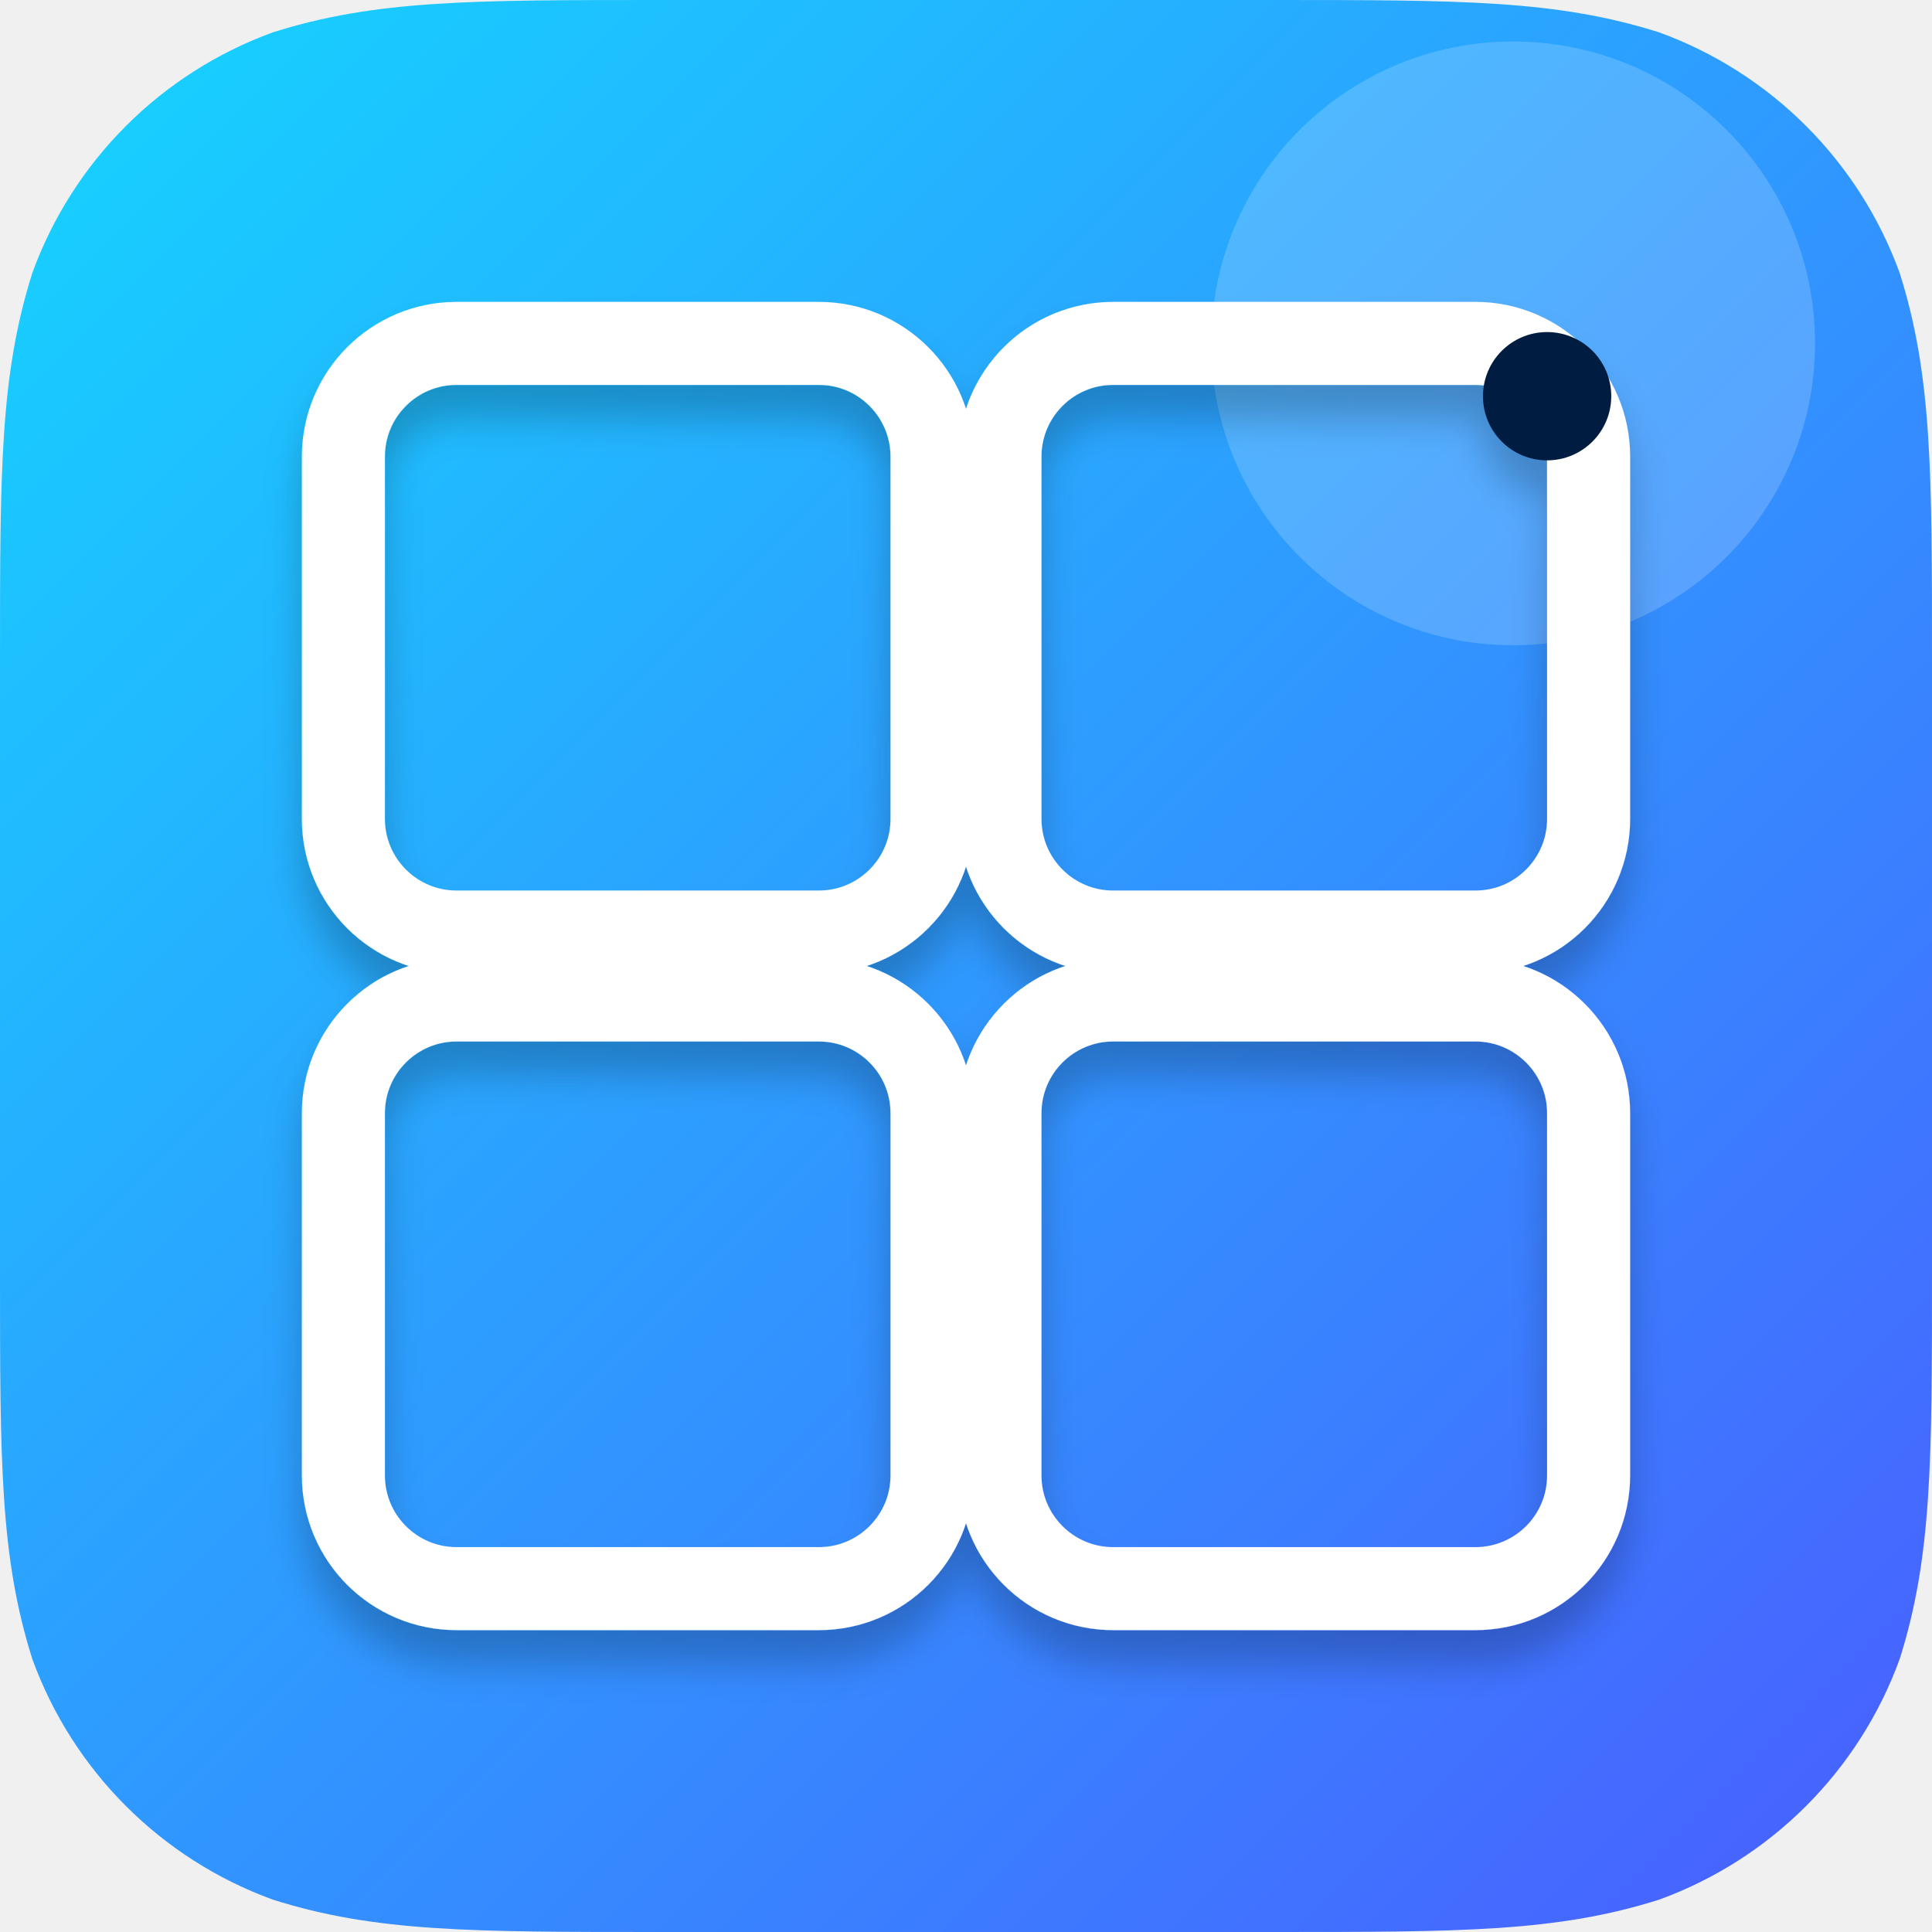
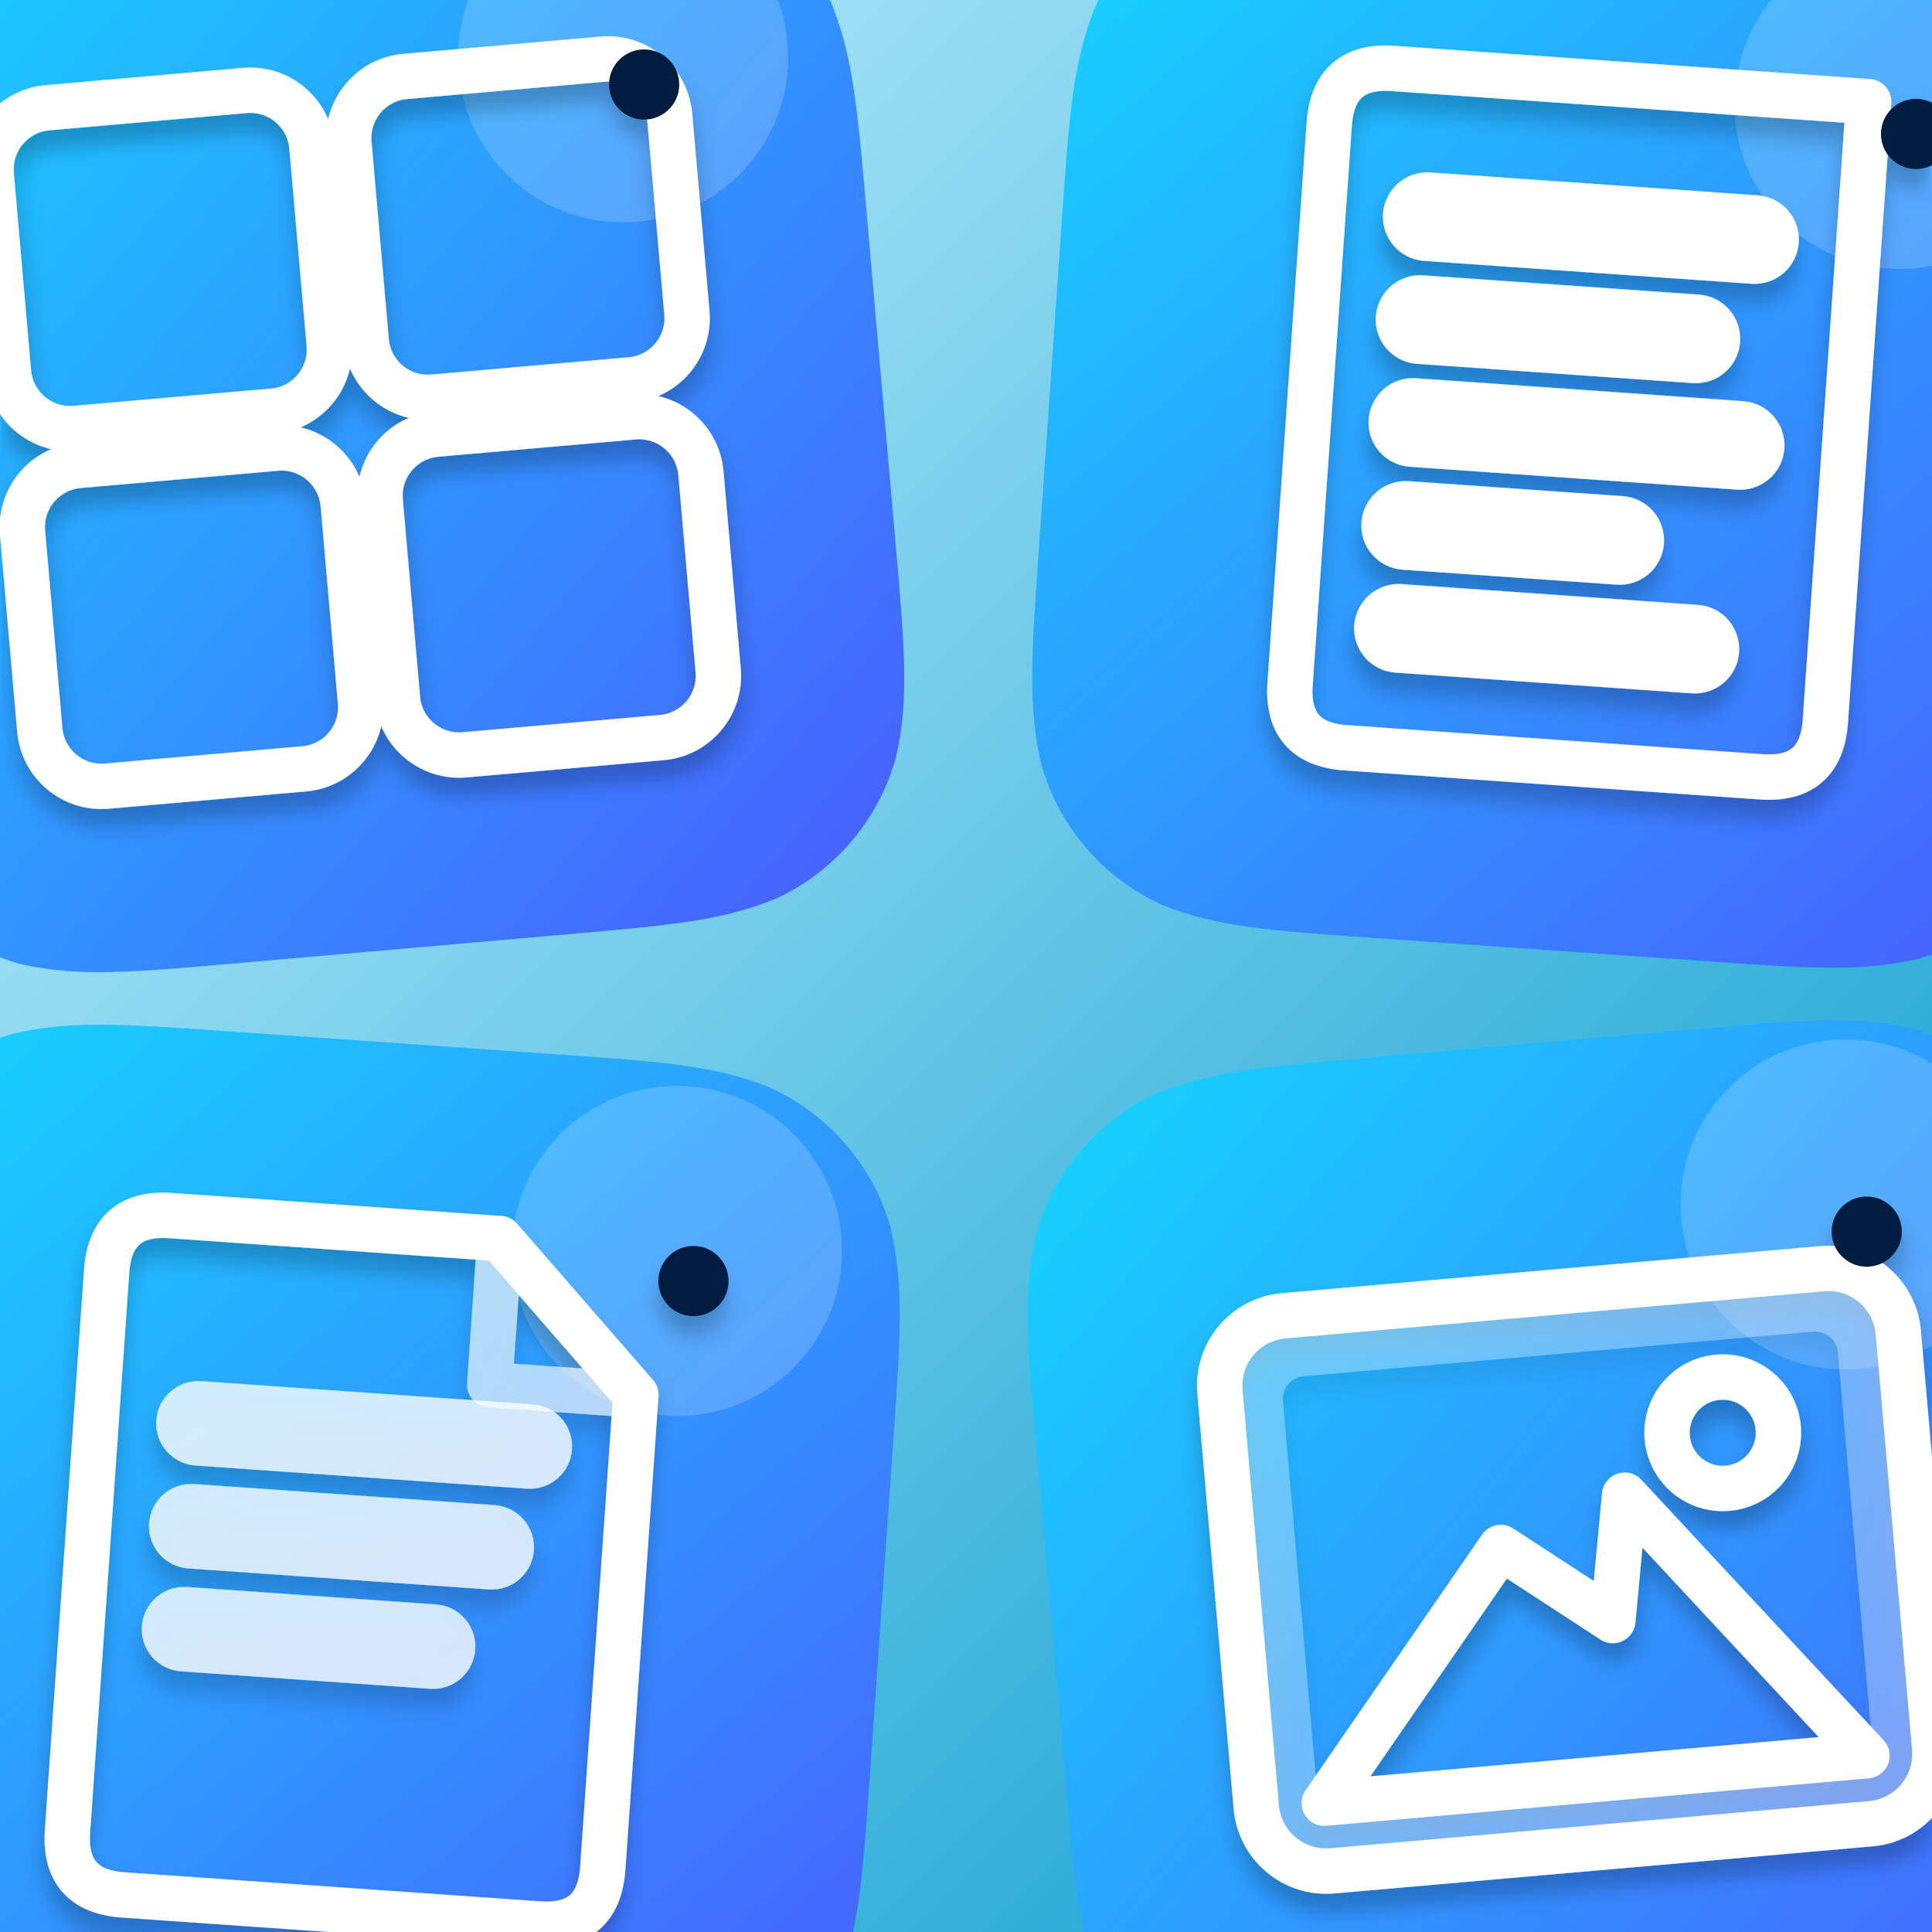
- <svg xmlns="http://www.w3.org/2000/svg" viewBox="0 0 1024 1024" width="1024" height="1024" role="img" aria-label="Monoline Dashboard">
+ <svg xmlns="http://www.w3.org/2000/svg" viewBox="0 0 1024 1024" width="1024" height="1024" role="img" aria-label="Monoline icon set preview">
  <defs>
-     <clipPath id="sq">
-       <path d="M 350.06 0 L 673.94 0 C 774.74 0 825.13 0 879.39 17.15 L 879.39 17.15 C 938.62 38.71 985.29 85.38 1006.85 144.61 C 1024 198.87 1024 249.26 1024 350.06 L 1024 673.94 C 1024 774.74 1024 825.13 1006.85 879.39 L 1006.85 879.39 C 985.29 938.62 938.62 985.29 879.39 1006.85 C 825.13 1024 774.74 1024 673.94 1024 L 350.06 1024 C 249.26 1024 198.87 1024 144.61 1006.85 L 144.61 1006.85 C 85.38 985.29 38.71 938.62 17.15 879.39 C 0 825.13 0 774.74 0 673.94 L 0 350.06 C 0 249.26 0 198.87 17.15 144.61 L 17.15 144.61 C 38.71 85.38 85.38 38.71 144.61 17.15 C 198.87 0 249.26 0 350.06 0 Z" />
-     </clipPath>
-     <linearGradient id="bgmonolinedashboard" x1="0" y1="0" x2="1" y2="1">
-       <stop offset="0" stop-color="#14d6ff" />
-       <stop offset="1" stop-color="#4a5cff" />
+     <linearGradient id="bgmonoline" x1="0" y1="0" x2="1" y2="1">
+       <stop offset="0" stop-color="#c7f2ff" />
+       <stop offset="1" stop-color="#039acd" />
    </linearGradient>
-     <filter id="shmonolinedashboard" x="-20%" y="-20%" width="140%" height="140%">
-       <feDropShadow dx="0" dy="18" stdDeviation="10" flood-color="#000" flood-opacity=".22" />
-     </filter>
  </defs>
-   <g clip-path="url(#sq)">
-     <rect width="1024" height="1024" fill="url(#bgmonolinedashboard)" />
-     <circle cx="802" cy="182" r="160" fill="#ffffff" opacity=".18" />
-     <g filter="url(#shmonolinedashboard)">
-       <g fill="none" stroke="#ffffff" stroke-width="44" stroke-linecap="round" stroke-linejoin="round">
-         <rect x="182" y="182" width="312" height="312" rx="60" fill="none" />
-         <rect x="530" y="182" width="312" height="312" rx="60" fill="none" />
-         <rect x="182" y="530" width="312" height="312" rx="60" fill="none" />
-         <rect x="530" y="530" width="312" height="312" rx="60" fill="none" />
+   <rect width="1024" height="1024" fill="url(#bgmonoline)" />
+   <circle cx="128" cy="120" r="210" fill="#fff" opacity=".24" />
+   <circle cx="918" cy="884" r="260" fill="#00c2ff" opacity=".20" />
+   <g transform="rotate(-5 188 224)">
+     <svg viewBox="0 0 1024 1024" width="560" height="560" x="-92" y="-56" aria-hidden="true">
+       <defs>
+         <clipPath id="sq">
+           <path d="M 350.06 0 L 673.94 0 C 774.74 0 825.13 0 879.39 17.15 L 879.39 17.15 C 938.62 38.71 985.29 85.38 1006.85 144.61 C 1024 198.87 1024 249.26 1024 350.06 L 1024 673.94 C 1024 774.74 1024 825.13 1006.85 879.39 L 1006.85 879.39 C 985.29 938.62 938.62 985.29 879.39 1006.85 C 825.13 1024 774.74 1024 673.94 1024 L 350.06 1024 C 249.26 1024 198.87 1024 144.61 1006.85 L 144.61 1006.85 C 85.38 985.29 38.71 938.62 17.15 879.39 C 0 825.13 0 774.74 0 673.94 L 0 350.06 C 0 249.26 0 198.87 17.15 144.61 L 17.15 144.61 C 38.71 85.38 85.38 38.71 144.61 17.15 C 198.87 0 249.26 0 350.06 0 Z" />
+         </clipPath>
+         <linearGradient id="bgmonolinedashboard" x1="0" y1="0" x2="1" y2="1">
+           <stop offset="0" stop-color="#14d6ff" />
+           <stop offset="1" stop-color="#4a5cff" />
+         </linearGradient>
+         <filter id="shmonolinedashboard" x="-20%" y="-20%" width="140%" height="140%">
+           <feDropShadow dx="0" dy="18" stdDeviation="10" flood-color="#000" flood-opacity=".22" />
+         </filter>
+       </defs>
+       <g clip-path="url(#sq)">
+         <rect width="1024" height="1024" fill="url(#bgmonolinedashboard)" />
+         <circle cx="802" cy="182" r="160" fill="#ffffff" opacity=".18" />
+         <g filter="url(#shmonolinedashboard)">
+           <g fill="none" stroke="#ffffff" stroke-width="44" stroke-linecap="round" stroke-linejoin="round">
+             <rect x="182" y="182" width="312" height="312" rx="60" fill="none" />
+             <rect x="530" y="182" width="312" height="312" rx="60" fill="none" />
+             <rect x="182" y="530" width="312" height="312" rx="60" fill="none" />
+             <rect x="530" y="530" width="312" height="312" rx="60" fill="none" />
+           </g>
+           <circle cx="820" cy="210" r="34" fill="#001f3f" />
+         </g>
      </g>
-       <circle cx="820" cy="210" r="34" fill="#001f3f" />
-     </g>
+     </svg>
+   </g>
+   <g transform="rotate(4 836 224)">
+     <svg viewBox="0 0 1024 1024" width="560" height="560" x="556" y="-56" aria-hidden="true">
+       <defs>
+         <clipPath id="sq">
+           <path d="M 350.06 0 L 673.94 0 C 774.74 0 825.13 0 879.39 17.15 L 879.39 17.15 C 938.62 38.71 985.29 85.38 1006.85 144.61 C 1024 198.87 1024 249.26 1024 350.06 L 1024 673.94 C 1024 774.74 1024 825.13 1006.85 879.39 L 1006.85 879.39 C 985.29 938.62 938.62 985.29 879.39 1006.85 C 825.13 1024 774.74 1024 673.94 1024 L 350.06 1024 C 249.26 1024 198.87 1024 144.61 1006.85 L 144.61 1006.85 C 85.38 985.29 38.71 938.62 17.15 879.39 C 0 825.13 0 774.74 0 673.94 L 0 350.06 C 0 249.26 0 198.87 17.15 144.61 L 17.15 144.61 C 38.71 85.38 85.38 38.71 144.61 17.15 C 198.87 0 249.26 0 350.06 0 Z" />
+         </clipPath>
+         <linearGradient id="bgmonolineposts" x1="0" y1="0" x2="1" y2="1">
+           <stop offset="0" stop-color="#14d6ff" />
+           <stop offset="1" stop-color="#4a5cff" />
+         </linearGradient>
+         <filter id="shmonolineposts" x="-20%" y="-20%" width="140%" height="140%">
+           <feDropShadow dx="0" dy="18" stdDeviation="10" flood-color="#000" flood-opacity=".22" />
+         </filter>
+       </defs>
+       <g clip-path="url(#sq)">
+         <rect width="1024" height="1024" fill="url(#bgmonolineposts)" />
+         <circle cx="802" cy="182" r="160" fill="#ffffff" opacity=".18" />
+         <g filter="url(#shmonolineposts)">
+           <g fill="none" stroke="#ffffff" stroke-width="44" stroke-linecap="round" stroke-linejoin="round">
+             <path d="M 310 182 L 772 182 L 772 182 L 772 784 Q 772 842 714 842 L 310 842 Q 252 842 252 784 L 252 240 Q 252 182 310 182 Z" fill="none" />
+             <rect x="332" y="302" width="360" height="42" rx="21" fill="none" />
+             <rect x="332" y="402" width="310" height="42" rx="21" fill="none" />
+             <rect x="332" y="502" width="360" height="42" rx="21" fill="none" />
+             <rect x="332" y="602" width="250" height="42" rx="21" fill="none" />
+             <rect x="332" y="702" width="330" height="42" rx="21" fill="none" />
+           </g>
+           <circle cx="820" cy="210" r="34" fill="#001f3f" />
+         </g>
+       </g>
+     </svg>
+   </g>
+   <g transform="rotate(4 188 832)">
+     <svg viewBox="0 0 1024 1024" width="560" height="560" x="-92" y="552" aria-hidden="true">
+       <defs>
+         <clipPath id="sq">
+           <path d="M 350.06 0 L 673.94 0 C 774.74 0 825.13 0 879.39 17.15 L 879.39 17.15 C 938.62 38.71 985.29 85.38 1006.85 144.61 C 1024 198.87 1024 249.26 1024 350.06 L 1024 673.94 C 1024 774.74 1024 825.13 1006.85 879.39 L 1006.85 879.39 C 985.29 938.62 938.62 985.29 879.39 1006.85 C 825.13 1024 774.74 1024 673.94 1024 L 350.06 1024 C 249.26 1024 198.87 1024 144.61 1006.85 L 144.61 1006.85 C 85.38 985.29 38.71 938.62 17.15 879.39 C 0 825.13 0 774.74 0 673.94 L 0 350.06 C 0 249.26 0 198.87 17.15 144.61 L 17.15 144.61 C 38.71 85.38 85.38 38.71 144.61 17.15 C 198.87 0 249.26 0 350.06 0 Z" />
+         </clipPath>
+         <linearGradient id="bgmonolinepages" x1="0" y1="0" x2="1" y2="1">
+           <stop offset="0" stop-color="#14d6ff" />
+           <stop offset="1" stop-color="#4a5cff" />
+         </linearGradient>
+         <filter id="shmonolinepages" x="-20%" y="-20%" width="140%" height="140%">
+           <feDropShadow dx="0" dy="18" stdDeviation="10" flood-color="#000" flood-opacity=".22" />
+         </filter>
+       </defs>
+       <g clip-path="url(#sq)">
+         <rect width="1024" height="1024" fill="url(#bgmonolinepages)" />
+         <circle cx="802" cy="182" r="160" fill="#ffffff" opacity=".18" />
+         <g filter="url(#shmonolinepages)">
+           <g fill="none" stroke="#ffffff" stroke-width="44" stroke-linecap="round" stroke-linejoin="round">
+             <path d="M 310 182 L 630 182 L 772 324 L 772 784 Q 772 842 714 842 L 310 842 Q 252 842 252 784 L 252 240 Q 252 182 310 182 Z" fill="none" />
+             <path d="M 630 182 L 772 324 L 630 324 Z" fill="none" opacity=".62" />
+             <rect x="332" y="362" width="360" height="38" rx="19" fill="none" opacity=".78" />
+             <rect x="332" y="462" width="330" height="38" rx="19" fill="none" opacity=".78" />
+             <rect x="332" y="562" width="280" height="38" rx="19" fill="none" opacity=".78" />
+           </g>
+           <circle cx="820" cy="210" r="34" fill="#001f3f" />
+         </g>
+       </g>
+     </svg>
+   </g>
+   <g transform="rotate(-5 836 832)">
+     <svg viewBox="0 0 1024 1024" width="560" height="560" x="556" y="552" aria-hidden="true">
+       <defs>
+         <clipPath id="sq">
+           <path d="M 350.06 0 L 673.94 0 C 774.74 0 825.13 0 879.39 17.15 L 879.39 17.15 C 938.62 38.71 985.29 85.38 1006.85 144.61 C 1024 198.87 1024 249.26 1024 350.06 L 1024 673.94 C 1024 774.74 1024 825.13 1006.85 879.39 L 1006.85 879.39 C 985.29 938.62 938.62 985.29 879.39 1006.85 C 825.13 1024 774.74 1024 673.94 1024 L 350.06 1024 C 249.26 1024 198.87 1024 144.61 1006.85 L 144.61 1006.85 C 85.38 985.29 38.71 938.62 17.15 879.39 C 0 825.13 0 774.74 0 673.94 L 0 350.06 C 0 249.26 0 198.87 17.15 144.61 L 17.15 144.61 C 38.71 85.38 85.38 38.71 144.61 17.15 C 198.87 0 249.26 0 350.06 0 Z" />
+         </clipPath>
+         <linearGradient id="bgmonolinemedia" x1="0" y1="0" x2="1" y2="1">
+           <stop offset="0" stop-color="#14d6ff" />
+           <stop offset="1" stop-color="#4a5cff" />
+         </linearGradient>
+         <filter id="shmonolinemedia" x="-20%" y="-20%" width="140%" height="140%">
+           <feDropShadow dx="0" dy="18" stdDeviation="10" flood-color="#000" flood-opacity=".22" />
+         </filter>
+       </defs>
+       <g clip-path="url(#sq)">
+         <rect width="1024" height="1024" fill="url(#bgmonolinemedia)" />
+         <circle cx="802" cy="182" r="160" fill="#ffffff" opacity=".18" />
+         <g filter="url(#shmonolinemedia)">
+           <g fill="none" stroke="#ffffff" stroke-width="44" stroke-linecap="round" stroke-linejoin="round">
+             <rect x="182" y="242" width="660" height="540" rx="68" fill="none" />
+             <rect x="220" y="280" width="584" height="464" rx="44" fill="none" opacity=".30" />
+             <circle cx="664" cy="392" r="54" fill="none" />
+             <path d="M 248 716 L 440 484 L 542 564 L 564 444 L 776 716 Z" fill="none" />
+           </g>
+           <circle cx="820" cy="210" r="34" fill="#001f3f" />
+         </g>
+       </g>
+     </svg>
  </g>
</svg>
